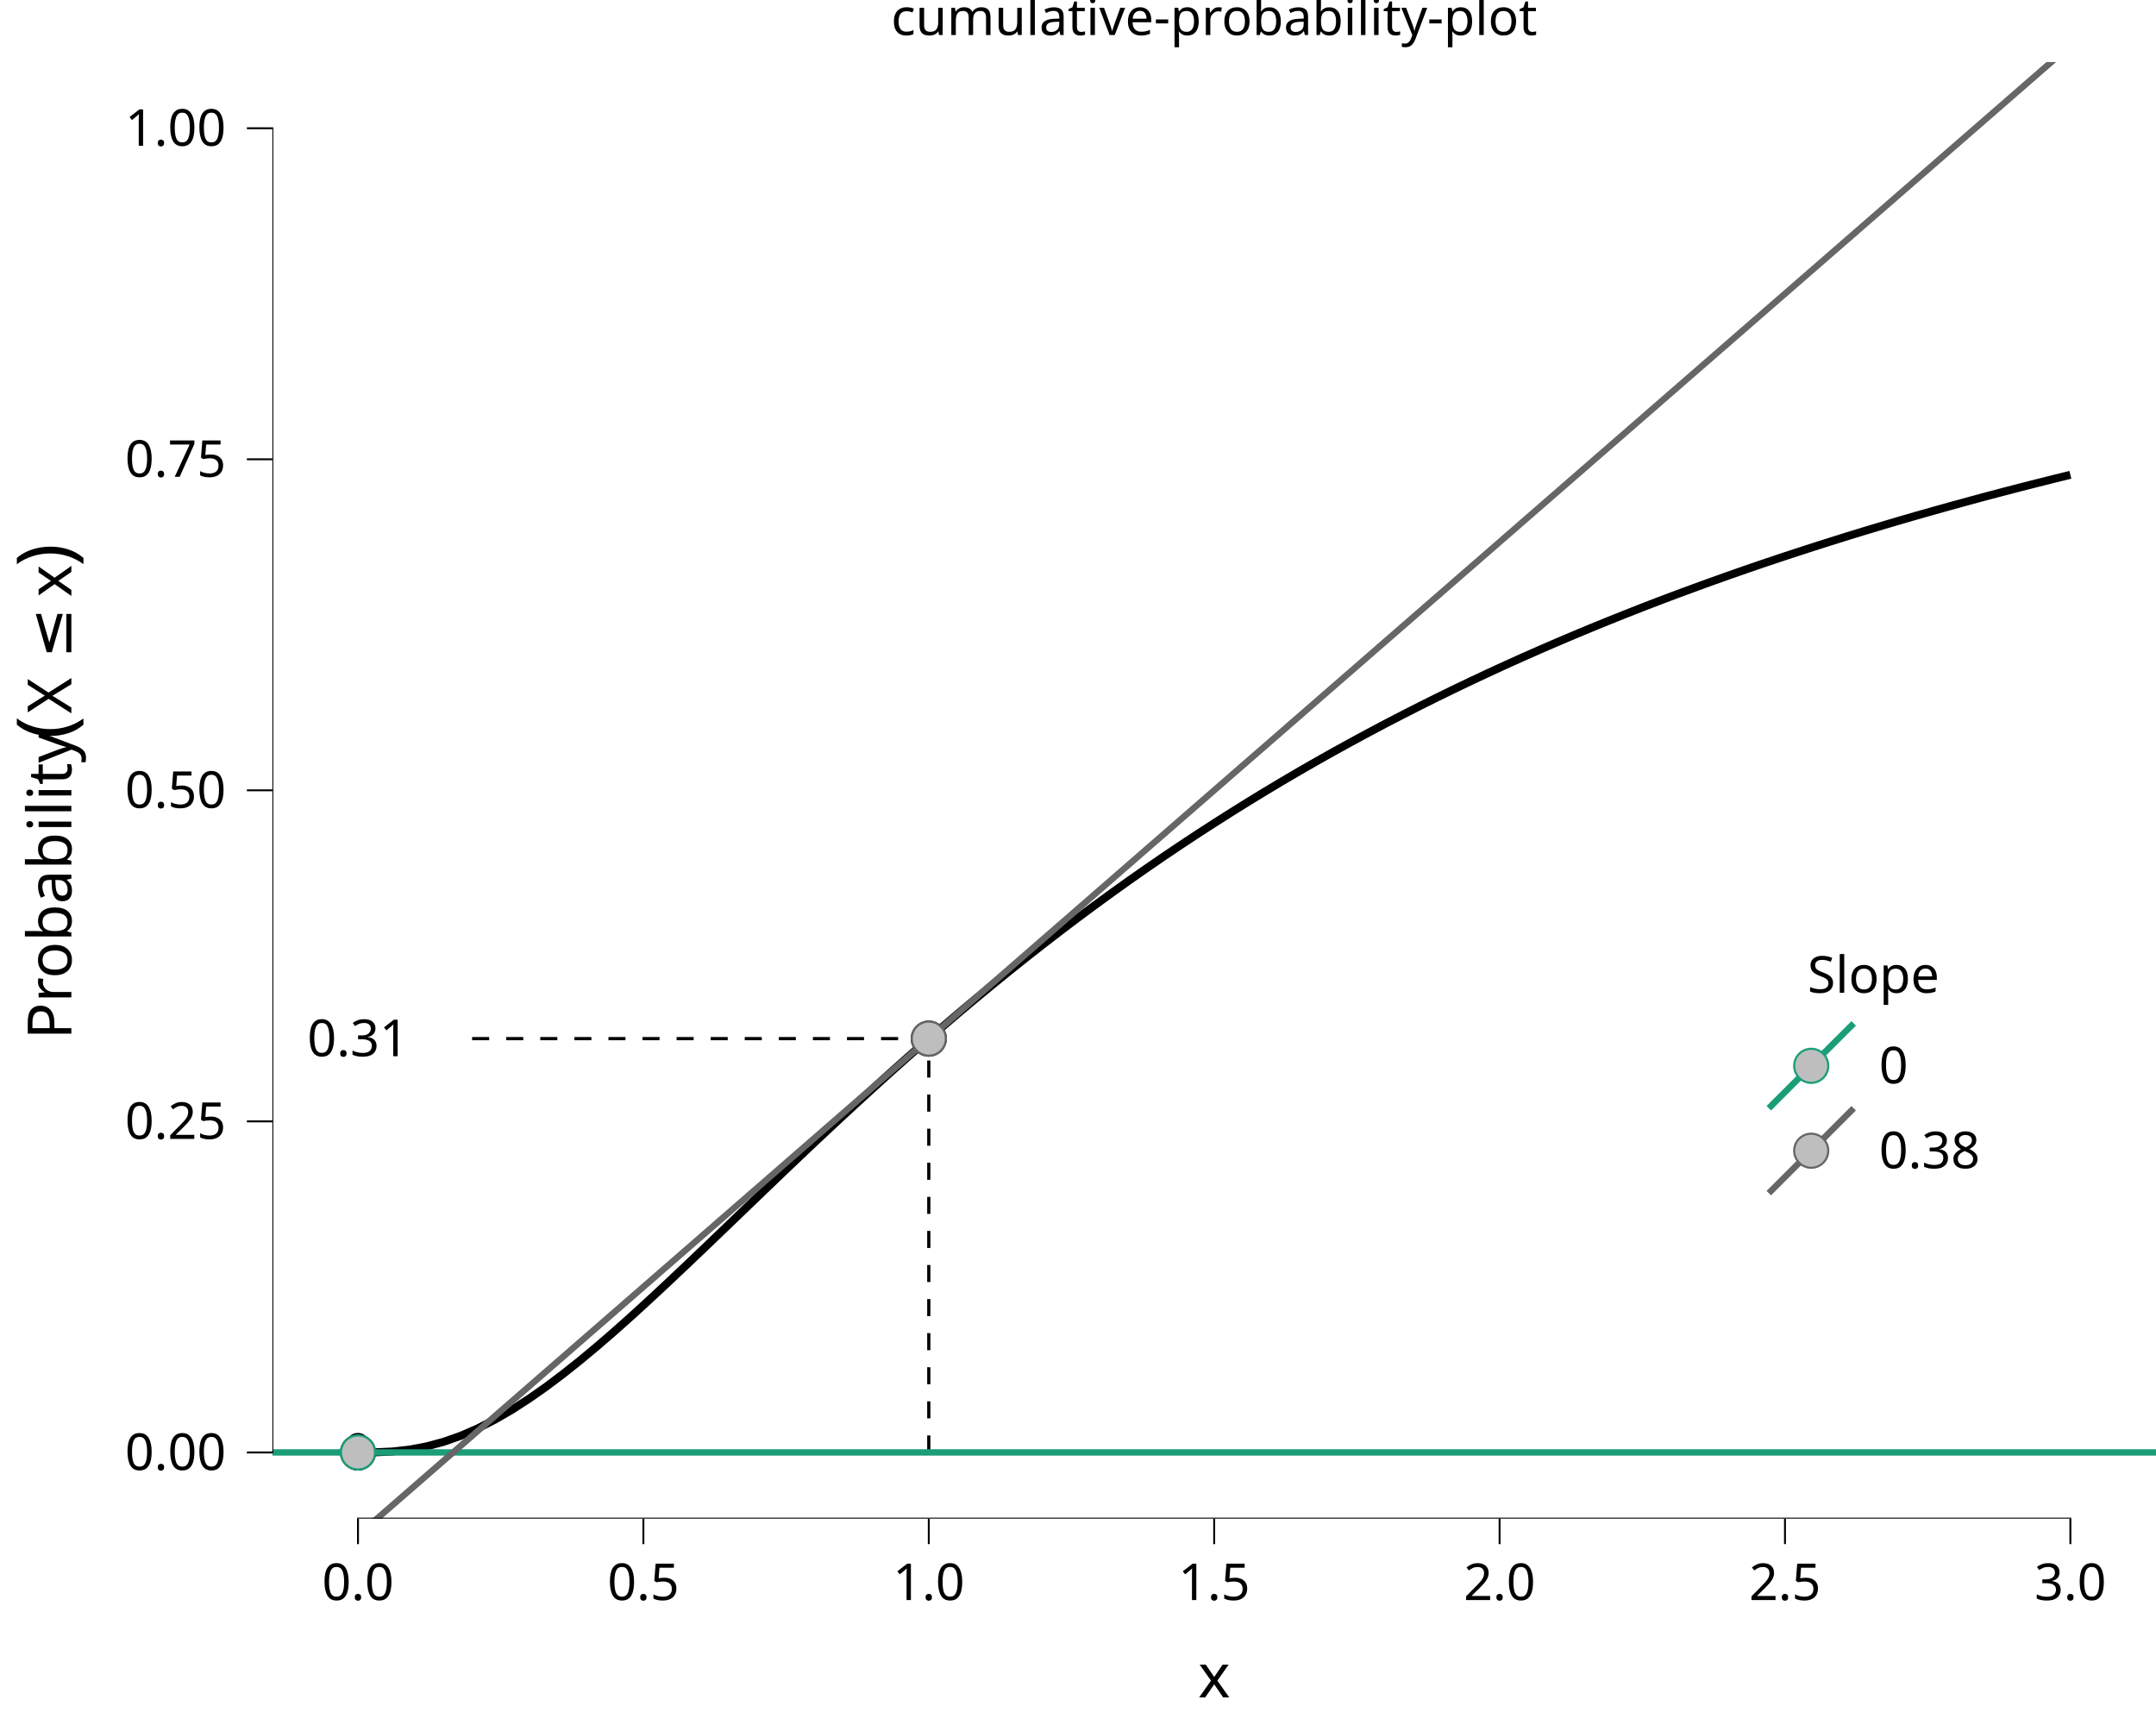
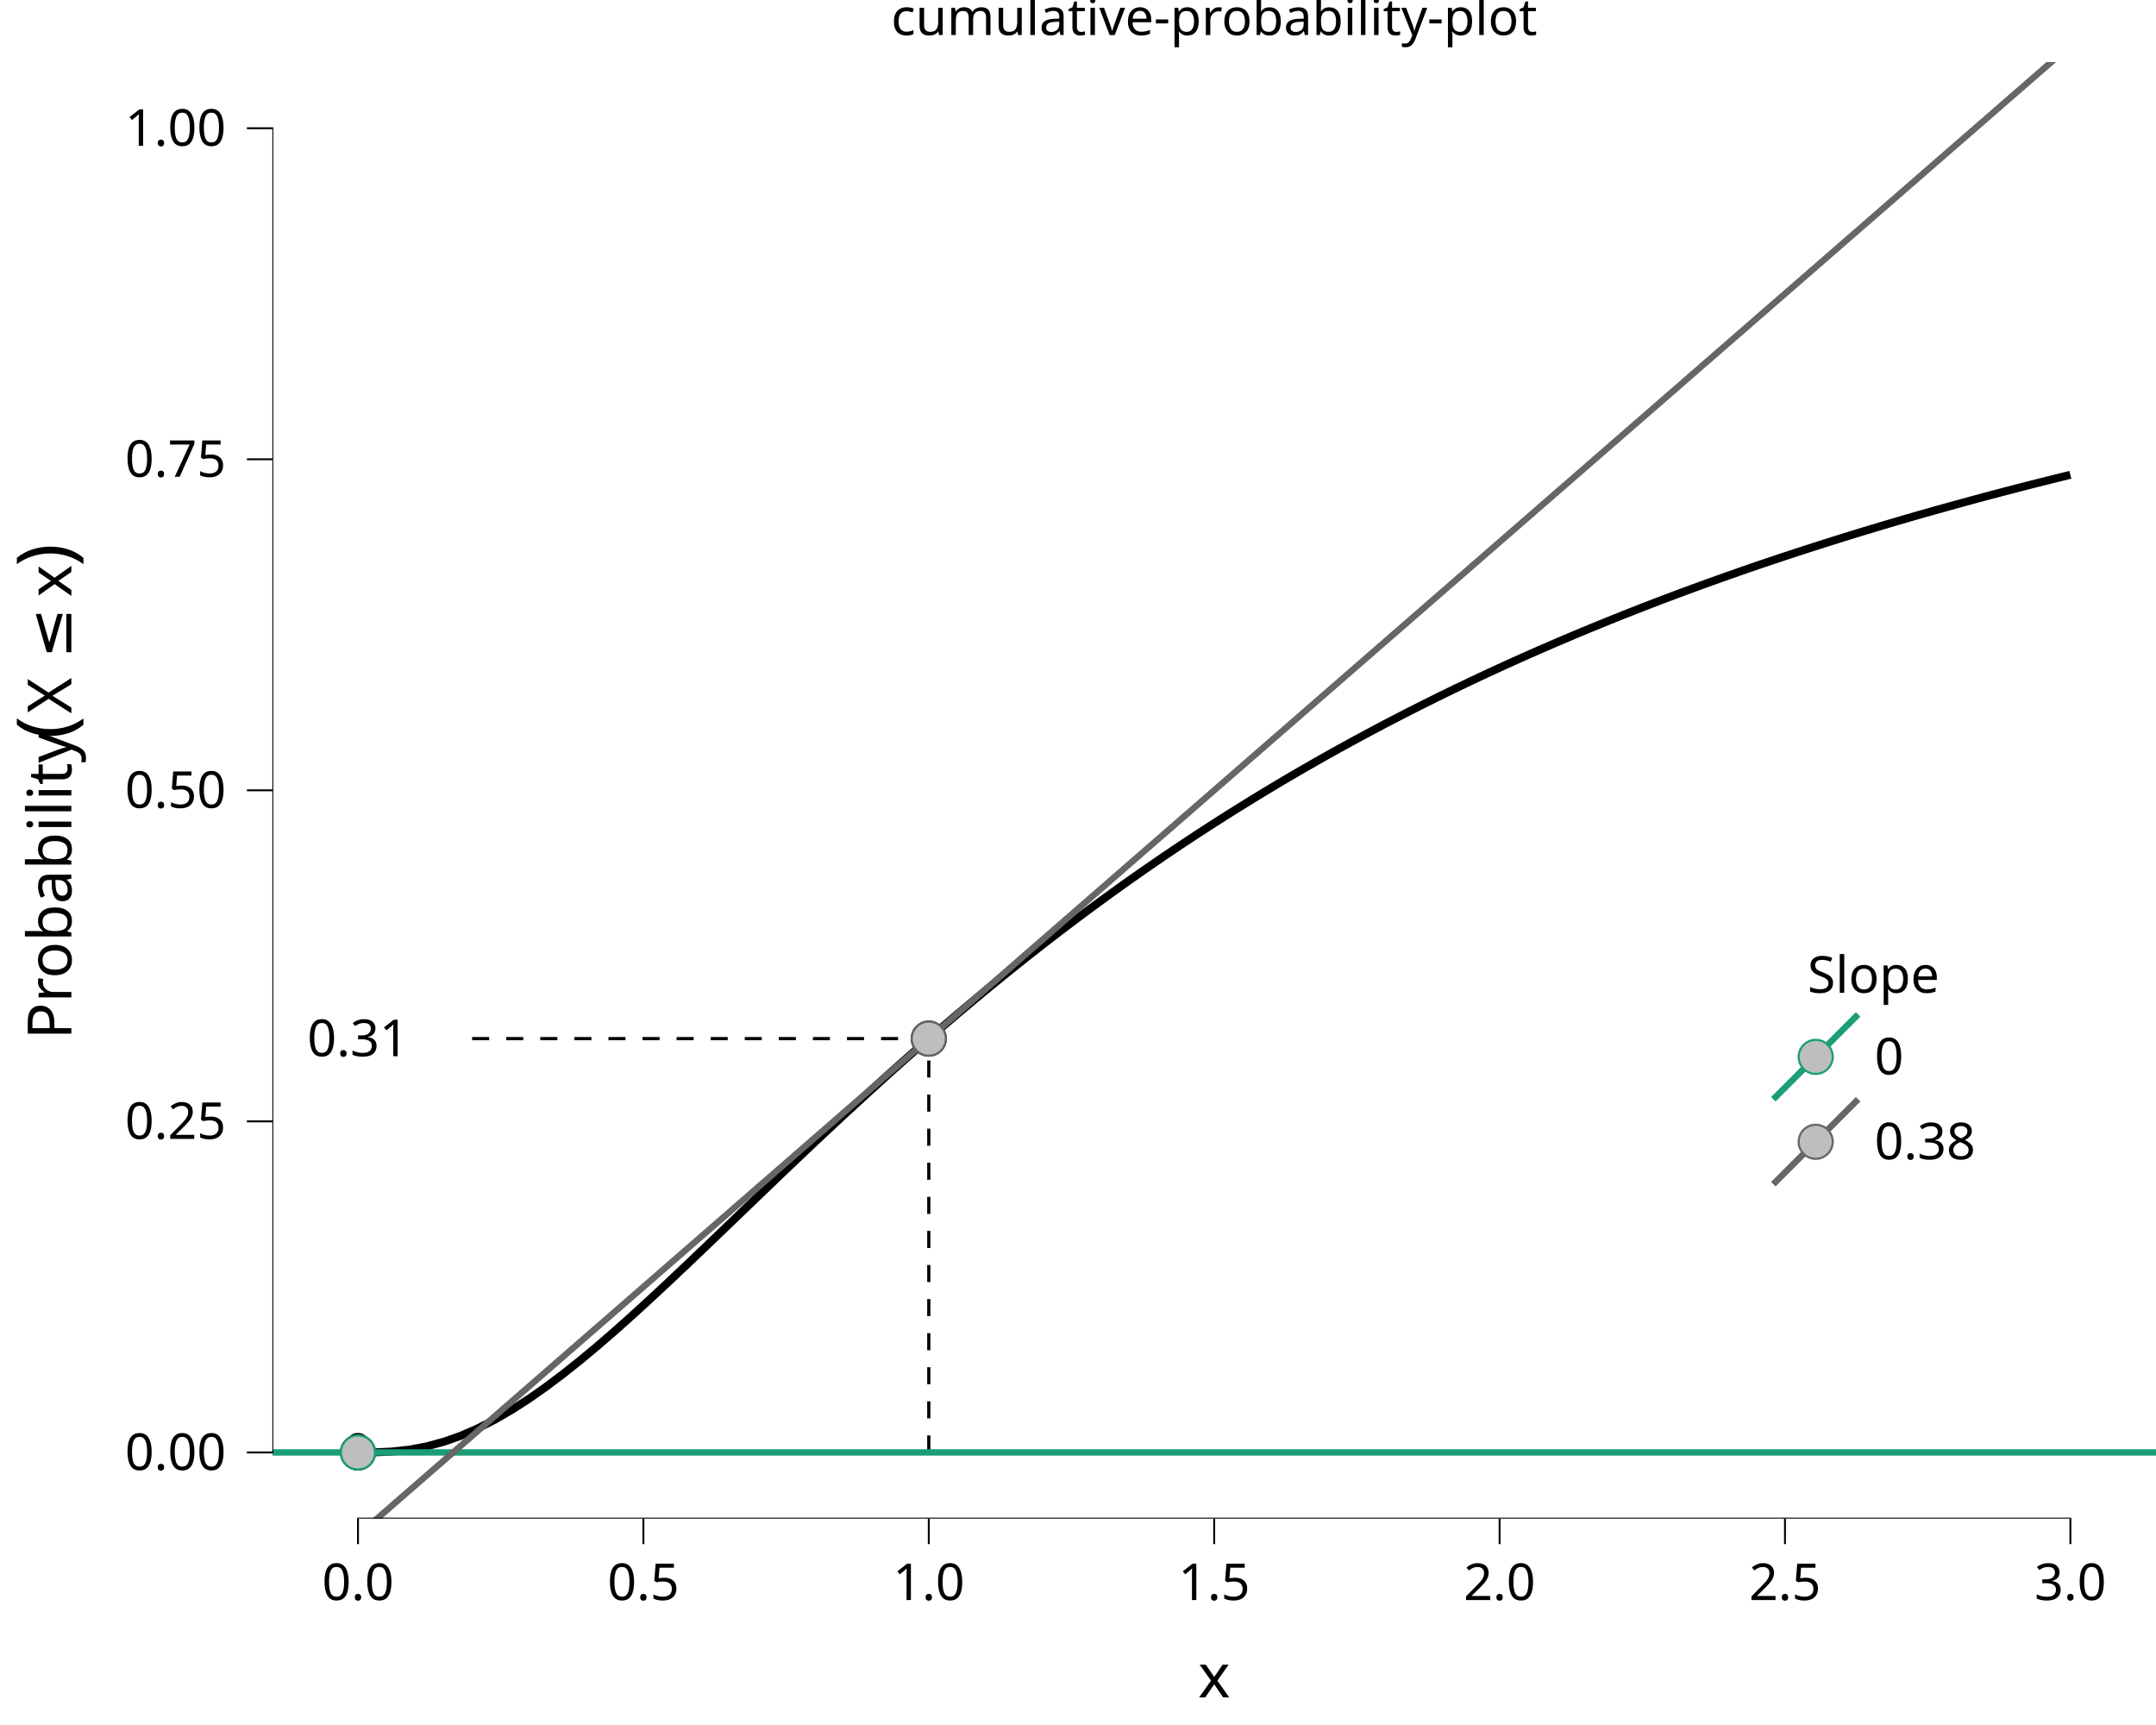
<svg xmlns="http://www.w3.org/2000/svg" class="svglite" data-engine-version="2.0" width="720.00pt" height="576.00pt" viewBox="0 0 720.00 576.00">
  <defs>
    <style type="text/css">
    .svglite line, .svglite polyline, .svglite polygon, .svglite path, .svglite rect, .svglite circle {
      fill: none;
      stroke: #000000;
      stroke-linecap: round;
      stroke-linejoin: round;
      stroke-miterlimit: 10.00;
    }
  </style>
  </defs>
  <rect width="100%" height="100%" style="stroke: none; fill: #FFFFFF;" />
  <defs>
    <clipPath id="cpMC4wMHw3MjAuMDB8MC4wMHw1NzYuMDA=">
      <rect x="0.00" y="0.00" width="720.00" height="576.00" />
    </clipPath>
  </defs>
  <g clip-path="url(#cpMC4wMHw3MjAuMDB8MC4wMHw1NzYuMDA=)">
-     <rect x="-0" y="0.00" width="720.00" height="576.00" style="stroke-width: 10.67; stroke: none;" />
+     <rect x="0.00" y="0.00" width="720.00" height="576.00" style="stroke-width: 10.67; stroke: none;" />
  </g>
  <defs>
    <clipPath id="cpOTAuOTZ8NzIwLjAwfDIwLjcxfDUwNy4wOQ==">
      <rect x="90.96" y="20.71" width="629.04" height="486.39" />
    </clipPath>
  </defs>
  <g clip-path="url(#cpOTAuOTZ8NzIwLjAwfDIwLjcxfDUwNy4wOQ==)">
    <rect x="90.96" y="20.71" width="629.04" height="486.39" style="stroke-width: 10.67; stroke: none;" />
    <polyline points="119.55,484.99 125.27,484.94 130.99,484.68 136.70,484.05 142.42,482.98 148.14,481.44 153.86,479.43 159.58,476.94 165.30,474.02 171.02,470.70 176.73,467.01 182.45,463.00 188.17,458.69 193.89,454.14 199.61,449.37 205.33,444.42 211.05,439.32 216.76,434.10 222.48,428.78 228.20,423.39 233.92,417.95 239.64,412.47 245.36,406.97 251.08,401.47 256.79,395.98 262.51,390.51 268.23,385.07 273.95,379.67 279.67,374.32 285.39,369.03 291.11,363.79 296.82,358.61 302.54,353.51 308.26,348.47 313.98,343.51 319.70,338.62 325.42,333.81 331.14,329.08 336.85,324.44 342.57,319.87 348.29,315.38 354.01,310.97 359.73,306.64 365.45,302.40 371.17,298.23 376.88,294.14 382.60,290.14 388.32,286.20 394.04,282.35 399.76,278.57 405.48,274.87 411.20,271.24 416.92,267.68 422.63,264.19 428.35,260.77 434.07,257.42 439.79,254.14 445.51,250.92 451.23,247.77 456.95,244.68 462.66,241.65 468.38,238.69 474.10,235.78 479.82,232.93 485.54,230.14 491.26,227.40 496.98,224.72 502.69,222.09 508.41,219.51 514.13,216.99 519.85,214.51 525.57,212.08 531.29,209.70 537.01,207.37 542.72,205.08 548.44,202.83 554.16,200.63 559.88,198.47 565.60,196.36 571.32,194.28 577.04,192.24 582.75,190.24 588.47,188.28 594.19,186.36 599.91,184.47 605.63,182.62 611.35,180.80 617.07,179.01 622.78,177.26 628.50,175.54 634.22,173.85 639.94,172.19 645.66,170.57 651.38,168.97 657.10,167.40 662.81,165.85 668.53,164.34 674.25,162.85 679.97,161.39 685.69,159.95 691.41,158.54 " style="stroke-width: 2.67; stroke-linecap: butt;" />
    <line x1="157.67" y1="484.99" x2="119.55" y2="484.99" style="stroke-width: 1.07; stroke-dasharray: 5.69,5.69; stroke-linecap: butt;" />
    <line x1="157.67" y1="346.81" x2="310.17" y2="346.81" style="stroke-width: 1.07; stroke-dasharray: 5.69,5.69; stroke-linecap: butt;" />
    <text x="119.55" y="490.86" text-anchor="middle" style="font-size: 17.07px; font-family: sans;" textLength="9.50px" lengthAdjust="spacingAndGlyphs">0</text>
    <text x="119.55" y="352.68" text-anchor="middle" style="font-size: 17.07px; font-family: sans;" textLength="33.23px" lengthAdjust="spacingAndGlyphs">0.31</text>
    <line x1="119.55" y1="484.99" x2="119.55" y2="484.99" style="stroke-width: 1.07; stroke-dasharray: 5.69,5.69; stroke-linecap: butt;" />
    <line x1="310.17" y1="484.99" x2="310.17" y2="346.81" style="stroke-width: 1.07; stroke-dasharray: 5.69,5.69; stroke-linecap: butt;" />
    <circle cx="119.55" cy="484.99" r="5.69" style="stroke-width: 0.71; fill: #BEBEBE;" />
    <circle cx="310.17" cy="346.81" r="5.69" style="stroke-width: 0.71; fill: #BEBEBE;" />
    <line x1="-538.09" y1="484.99" x2="1349.04" y2="484.99" style="stroke-width: 2.13; stroke: #1B9E77; stroke-linecap: butt;" />
    <line x1="-538.09" y1="1084.68" x2="1349.04" y2="-556.88" style="stroke-width: 2.13; stroke: #666666; stroke-linecap: butt;" />
    <circle cx="119.55" cy="484.99" r="5.69" style="stroke-width: 0.71; stroke: #1B9E77; fill: #BEBEBE;" />
    <circle cx="310.17" cy="346.81" r="5.69" style="stroke-width: 0.71; stroke: #666666; fill: #BEBEBE;" />
    <line x1="119.23" y1="507.09" x2="691.73" y2="507.09" style="stroke-width: 0.64; stroke-linecap: butt;" />
    <line x1="90.96" y1="485.30" x2="90.96" y2="42.50" style="stroke-width: 0.64; stroke-linecap: butt;" />
    <rect x="90.96" y="20.71" width="629.04" height="486.39" style="stroke-width: 0.00; stroke: none;" />
  </g>
  <g clip-path="url(#cpMC4wMHw3MjAuMDB8MC4wMHw1NzYuMDA=)">
    <polyline points="90.96,507.09 90.96,20.71 " style="stroke-width: 0.00; stroke: none; stroke-linecap: butt;" />
    <text x="75.48" y="490.84" text-anchor="end" style="font-size: 17.00px; font-family: sans;" textLength="33.09px" lengthAdjust="spacingAndGlyphs">0.00</text>
    <text x="75.48" y="380.29" text-anchor="end" style="font-size: 17.00px; font-family: sans;" textLength="33.09px" lengthAdjust="spacingAndGlyphs">0.25</text>
    <text x="75.48" y="269.75" text-anchor="end" style="font-size: 17.00px; font-family: sans;" textLength="33.09px" lengthAdjust="spacingAndGlyphs">0.50</text>
    <text x="75.48" y="159.21" text-anchor="end" style="font-size: 17.00px; font-family: sans;" textLength="33.09px" lengthAdjust="spacingAndGlyphs">0.75</text>
    <text x="75.48" y="48.67" text-anchor="end" style="font-size: 17.00px; font-family: sans;" textLength="33.09px" lengthAdjust="spacingAndGlyphs">1.00</text>
    <polyline points="82.45,484.99 90.96,484.99 " style="stroke-width: 0.64; stroke-linecap: butt;" />
    <polyline points="82.45,374.44 90.96,374.44 " style="stroke-width: 0.64; stroke-linecap: butt;" />
    <polyline points="82.45,263.90 90.96,263.90 " style="stroke-width: 0.64; stroke-linecap: butt;" />
    <polyline points="82.45,153.36 90.96,153.36 " style="stroke-width: 0.64; stroke-linecap: butt;" />
    <polyline points="82.45,42.82 90.96,42.82 " style="stroke-width: 0.64; stroke-linecap: butt;" />
    <polyline points="90.96,507.09 720.00,507.09 " style="stroke-width: 0.00; stroke: none; stroke-linecap: butt;" />
    <polyline points="119.55,515.60 119.55,507.09 " style="stroke-width: 0.64; stroke-linecap: butt;" />
    <polyline points="214.86,515.60 214.86,507.09 " style="stroke-width: 0.64; stroke-linecap: butt;" />
    <polyline points="310.17,515.60 310.17,507.09 " style="stroke-width: 0.64; stroke-linecap: butt;" />
    <polyline points="405.48,515.60 405.48,507.09 " style="stroke-width: 0.64; stroke-linecap: butt;" />
    <polyline points="500.79,515.60 500.79,507.09 " style="stroke-width: 0.64; stroke-linecap: butt;" />
    <polyline points="596.10,515.60 596.10,507.09 " style="stroke-width: 0.64; stroke-linecap: butt;" />
    <polyline points="691.41,515.60 691.41,507.09 " style="stroke-width: 0.64; stroke-linecap: butt;" />
    <text x="119.55" y="534.27" text-anchor="middle" style="font-size: 17.00px; font-family: sans;" textLength="23.63px" lengthAdjust="spacingAndGlyphs">0.0</text>
    <text x="214.86" y="534.27" text-anchor="middle" style="font-size: 17.00px; font-family: sans;" textLength="23.63px" lengthAdjust="spacingAndGlyphs">0.5</text>
    <text x="310.17" y="534.27" text-anchor="middle" style="font-size: 17.00px; font-family: sans;" textLength="23.63px" lengthAdjust="spacingAndGlyphs">1.0</text>
    <text x="405.48" y="534.27" text-anchor="middle" style="font-size: 17.00px; font-family: sans;" textLength="23.63px" lengthAdjust="spacingAndGlyphs">1.5</text>
    <text x="500.79" y="534.27" text-anchor="middle" style="font-size: 17.00px; font-family: sans;" textLength="23.63px" lengthAdjust="spacingAndGlyphs">2.0</text>
    <text x="596.10" y="534.27" text-anchor="middle" style="font-size: 17.00px; font-family: sans;" textLength="23.63px" lengthAdjust="spacingAndGlyphs">2.5</text>
    <text x="691.41" y="534.27" text-anchor="middle" style="font-size: 17.00px; font-family: sans;" textLength="23.63px" lengthAdjust="spacingAndGlyphs">3.0</text>
    <text x="405.48" y="566.78" text-anchor="middle" style="font-size: 20.40px; font-family: sans;" textLength="10.21px" lengthAdjust="spacingAndGlyphs">x</text>
    <text transform="translate(23.83,347.12) rotate(-90)" style="font-size: 20.40px; font-family: sans;" textLength="95.25px" lengthAdjust="spacingAndGlyphs">Probability</text>
    <text transform="translate(23.83,251.87) rotate(-90)" style="font-size: 20.40px; font-family: sans;" textLength="5.10px" lengthAdjust="spacingAndGlyphs"> </text>
    <text transform="translate(23.83,246.76) rotate(-90)" style="font-size: 25.50px; font-family: sans;" textLength="8.49px" lengthAdjust="spacingAndGlyphs">(</text>
    <text transform="translate(23.83,238.27) rotate(-90)" style="font-size: 20.40px; font-family: sans;" textLength="13.61px" lengthAdjust="spacingAndGlyphs">X</text>
    <text transform="translate(23.83,219.94) rotate(-90)" style="font-size: 20.40px; font-family: sans;" textLength="15.85px" lengthAdjust="spacingAndGlyphs">≤</text>
    <text transform="translate(23.83,199.37) rotate(-90)" style="font-size: 20.40px; font-family: sans;" textLength="10.21px" lengthAdjust="spacingAndGlyphs">x</text>
    <text transform="translate(23.83,189.16) rotate(-90)" style="font-size: 25.50px; font-family: sans;" textLength="8.48px" lengthAdjust="spacingAndGlyphs">)</text>
-     <rect x="585.21" y="312.54" width="80.86" height="91.35" style="stroke-width: 0.75; stroke: none;" />
-     <rect x="585.21" y="312.54" width="80.86" height="91.35" style="stroke-width: 10.67; stroke: none;" />
+     <rect x="586.71" y="312.54" width="77.87" height="88.36" style="stroke-width: 0.75; stroke: none;" />
+     <rect x="586.71" y="312.54" width="77.87" height="88.36" style="stroke-width: 10.67; stroke: none;" />
    <text x="625.64" y="331.48" text-anchor="middle" style="font-size: 17.00px; font-family: sans;" textLength="43.48px" lengthAdjust="spacingAndGlyphs">Slope</text>
-     <rect x="590.69" y="341.72" width="28.35" height="28.35" style="stroke-width: 10.67; stroke: none;" />
-     <line x1="590.69" y1="370.06" x2="619.04" y2="341.72" style="stroke-width: 2.13; stroke: #1B9E77; stroke-linecap: butt;" />
-     <circle cx="604.86" cy="355.89" r="5.69" style="stroke-width: 0.71; stroke: #1B9E77; fill: #BEBEBE;" />
-     <rect x="590.69" y="370.06" width="28.35" height="28.35" style="stroke-width: 10.67; stroke: none;" />
-     <line x1="590.69" y1="398.41" x2="619.04" y2="370.06" style="stroke-width: 2.13; stroke: #666666; stroke-linecap: butt;" />
-     <circle cx="604.86" cy="384.24" r="5.69" style="stroke-width: 0.71; stroke: #666666; fill: #BEBEBE;" />
-     <text x="627.51" y="361.74" style="font-size: 17.00px; font-family: sans;" textLength="9.46px" lengthAdjust="spacingAndGlyphs">0</text>
-     <text x="627.51" y="390.09" style="font-size: 17.00px; font-family: sans;" textLength="33.09px" lengthAdjust="spacingAndGlyphs">0.38</text>
+     <rect x="592.19" y="338.73" width="28.35" height="28.35" style="stroke-width: 10.67; stroke: none;" />
+     <line x1="592.19" y1="367.07" x2="620.53" y2="338.73" style="stroke-width: 2.13; stroke: #1B9E77; stroke-linecap: butt;" />
+     <circle cx="606.36" cy="352.90" r="5.69" style="stroke-width: 0.71; stroke: #1B9E77; fill: #BEBEBE;" />
+     <rect x="592.19" y="367.07" width="28.35" height="28.35" style="stroke-width: 10.67; stroke: none;" />
+     <line x1="592.19" y1="395.42" x2="620.53" y2="367.07" style="stroke-width: 2.13; stroke: #666666; stroke-linecap: butt;" />
+     <circle cx="606.36" cy="381.25" r="5.69" style="stroke-width: 0.71; stroke: #666666; fill: #BEBEBE;" />
+     <text x="626.01" y="358.75" style="font-size: 17.00px; font-family: sans;" textLength="9.46px" lengthAdjust="spacingAndGlyphs">0</text>
+     <text x="626.01" y="387.10" style="font-size: 17.00px; font-family: sans;" textLength="33.09px" lengthAdjust="spacingAndGlyphs">0.38</text>
    <text x="405.48" y="11.70" text-anchor="middle" style="font-size: 17.00px; font-family: sans;" textLength="197.49px" lengthAdjust="spacingAndGlyphs">cumulative-probability-plot</text>
  </g>
</svg>
